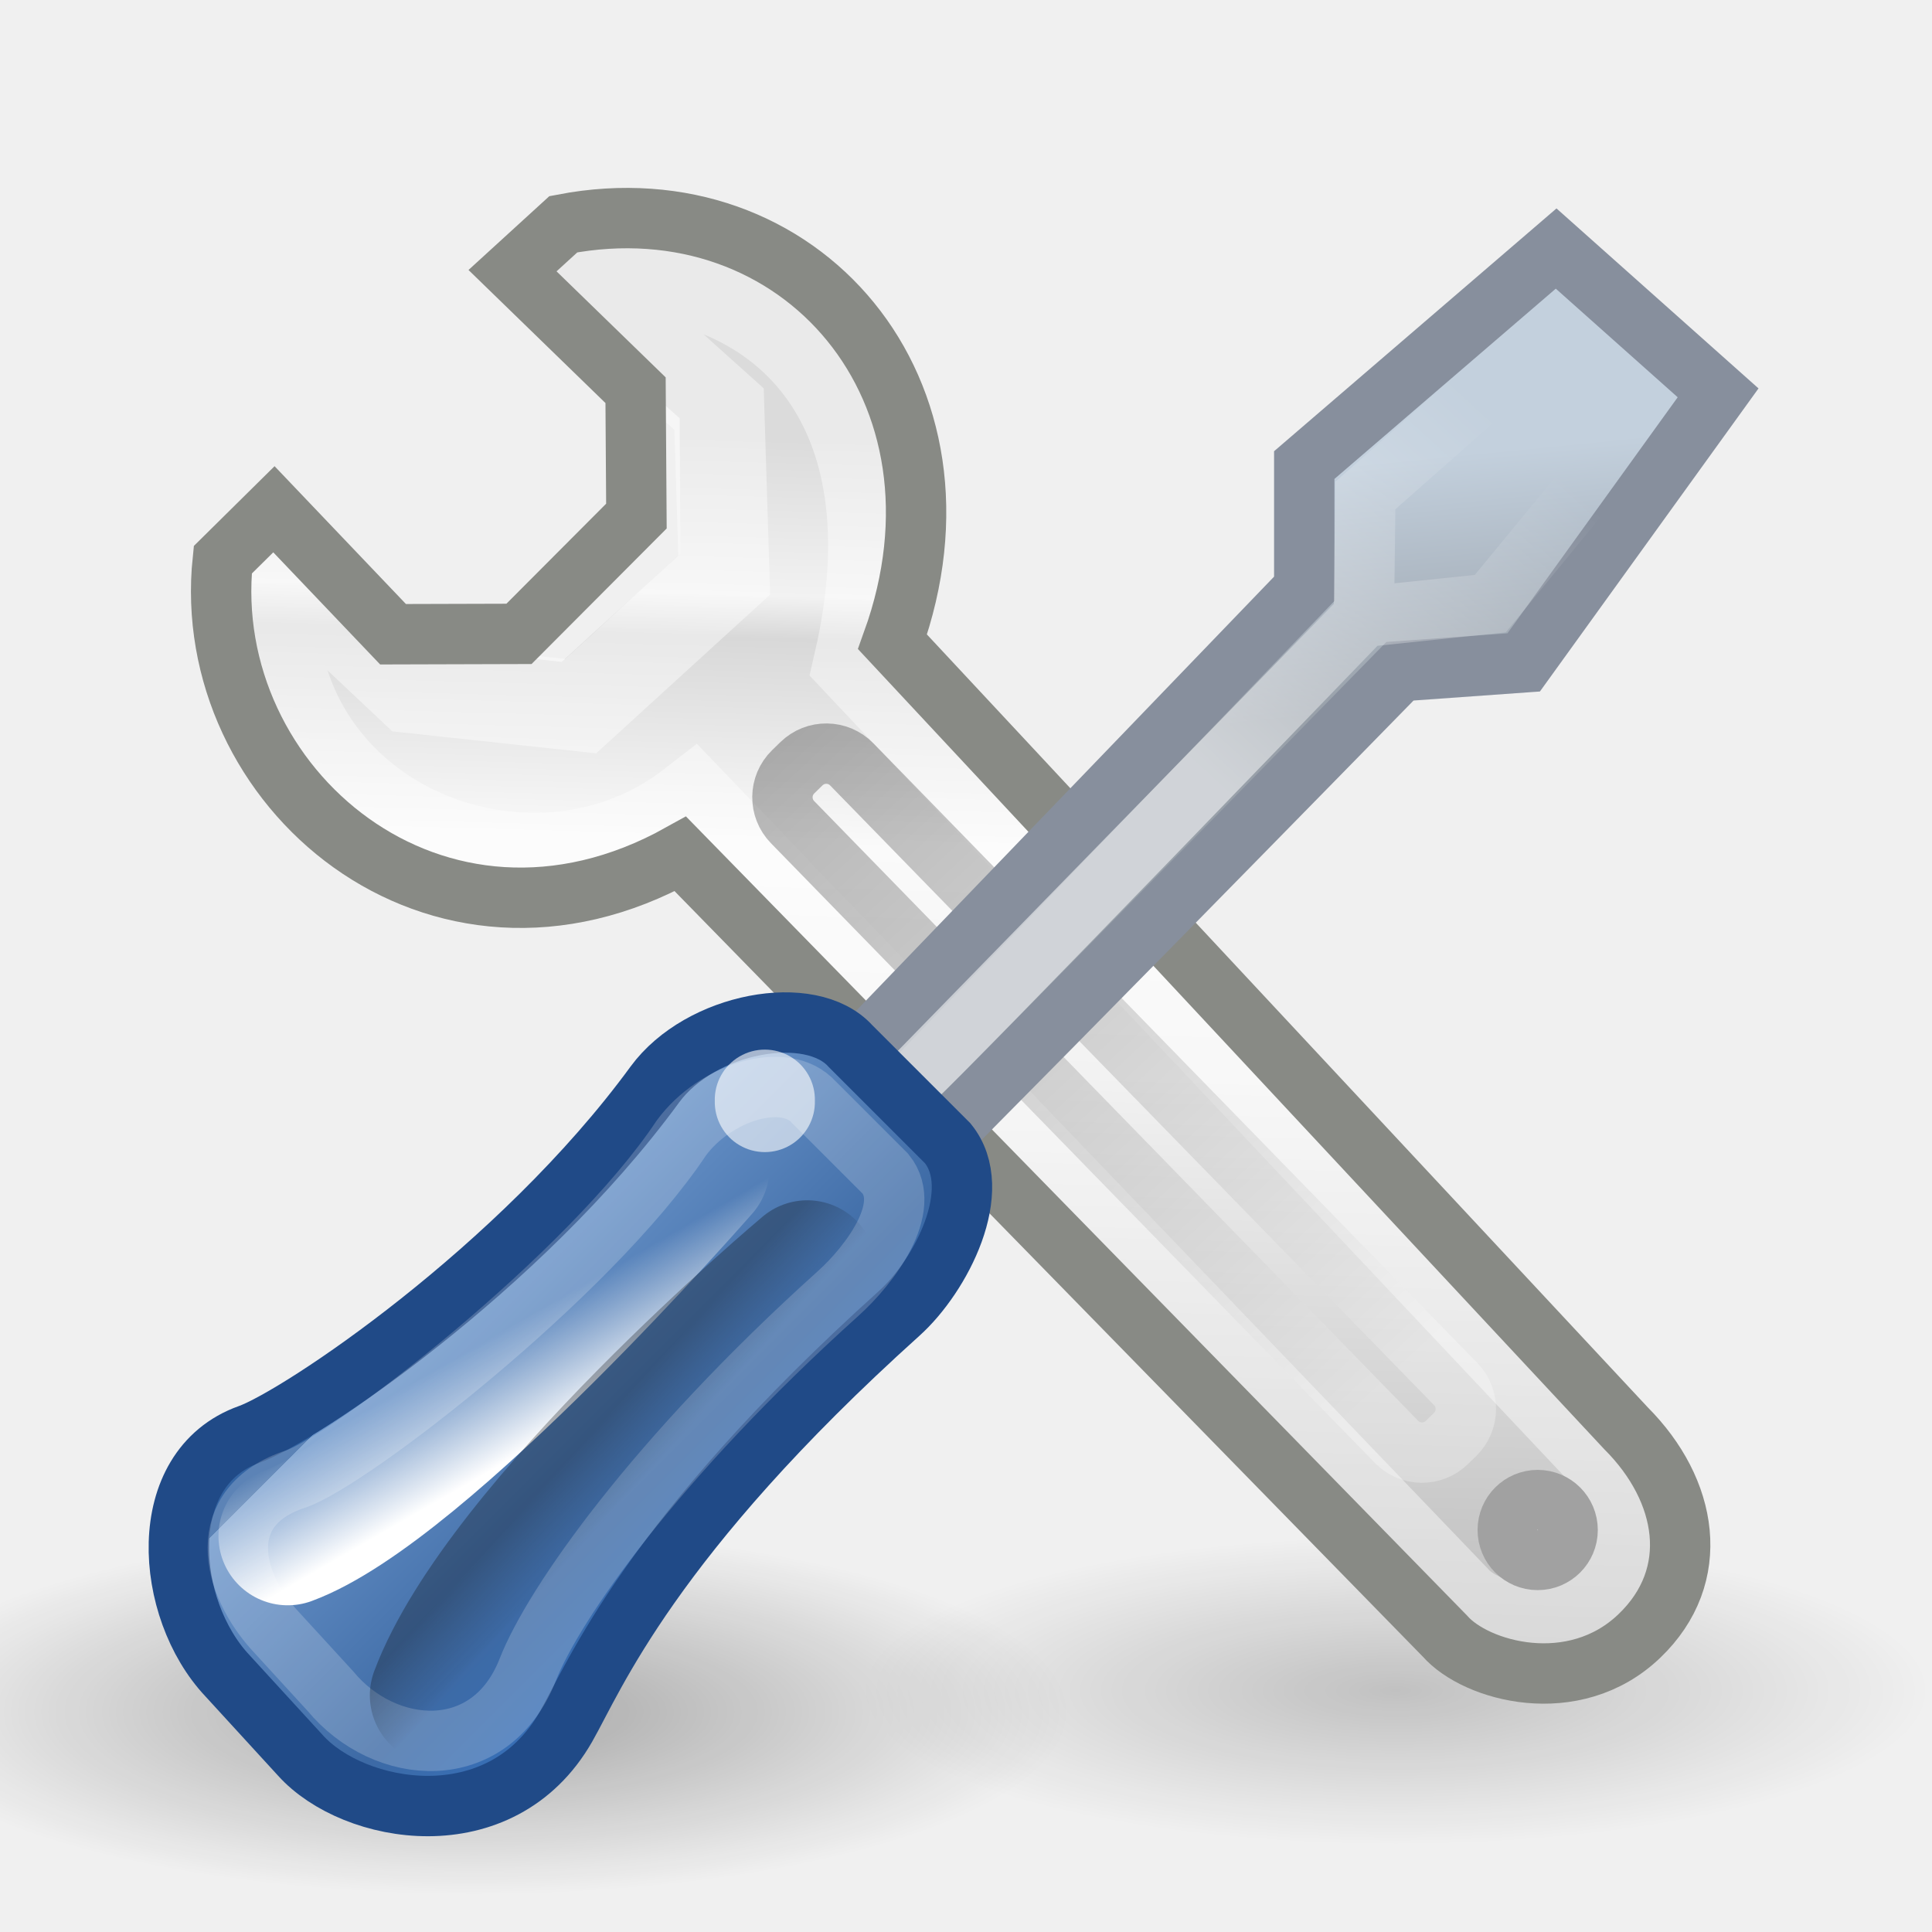
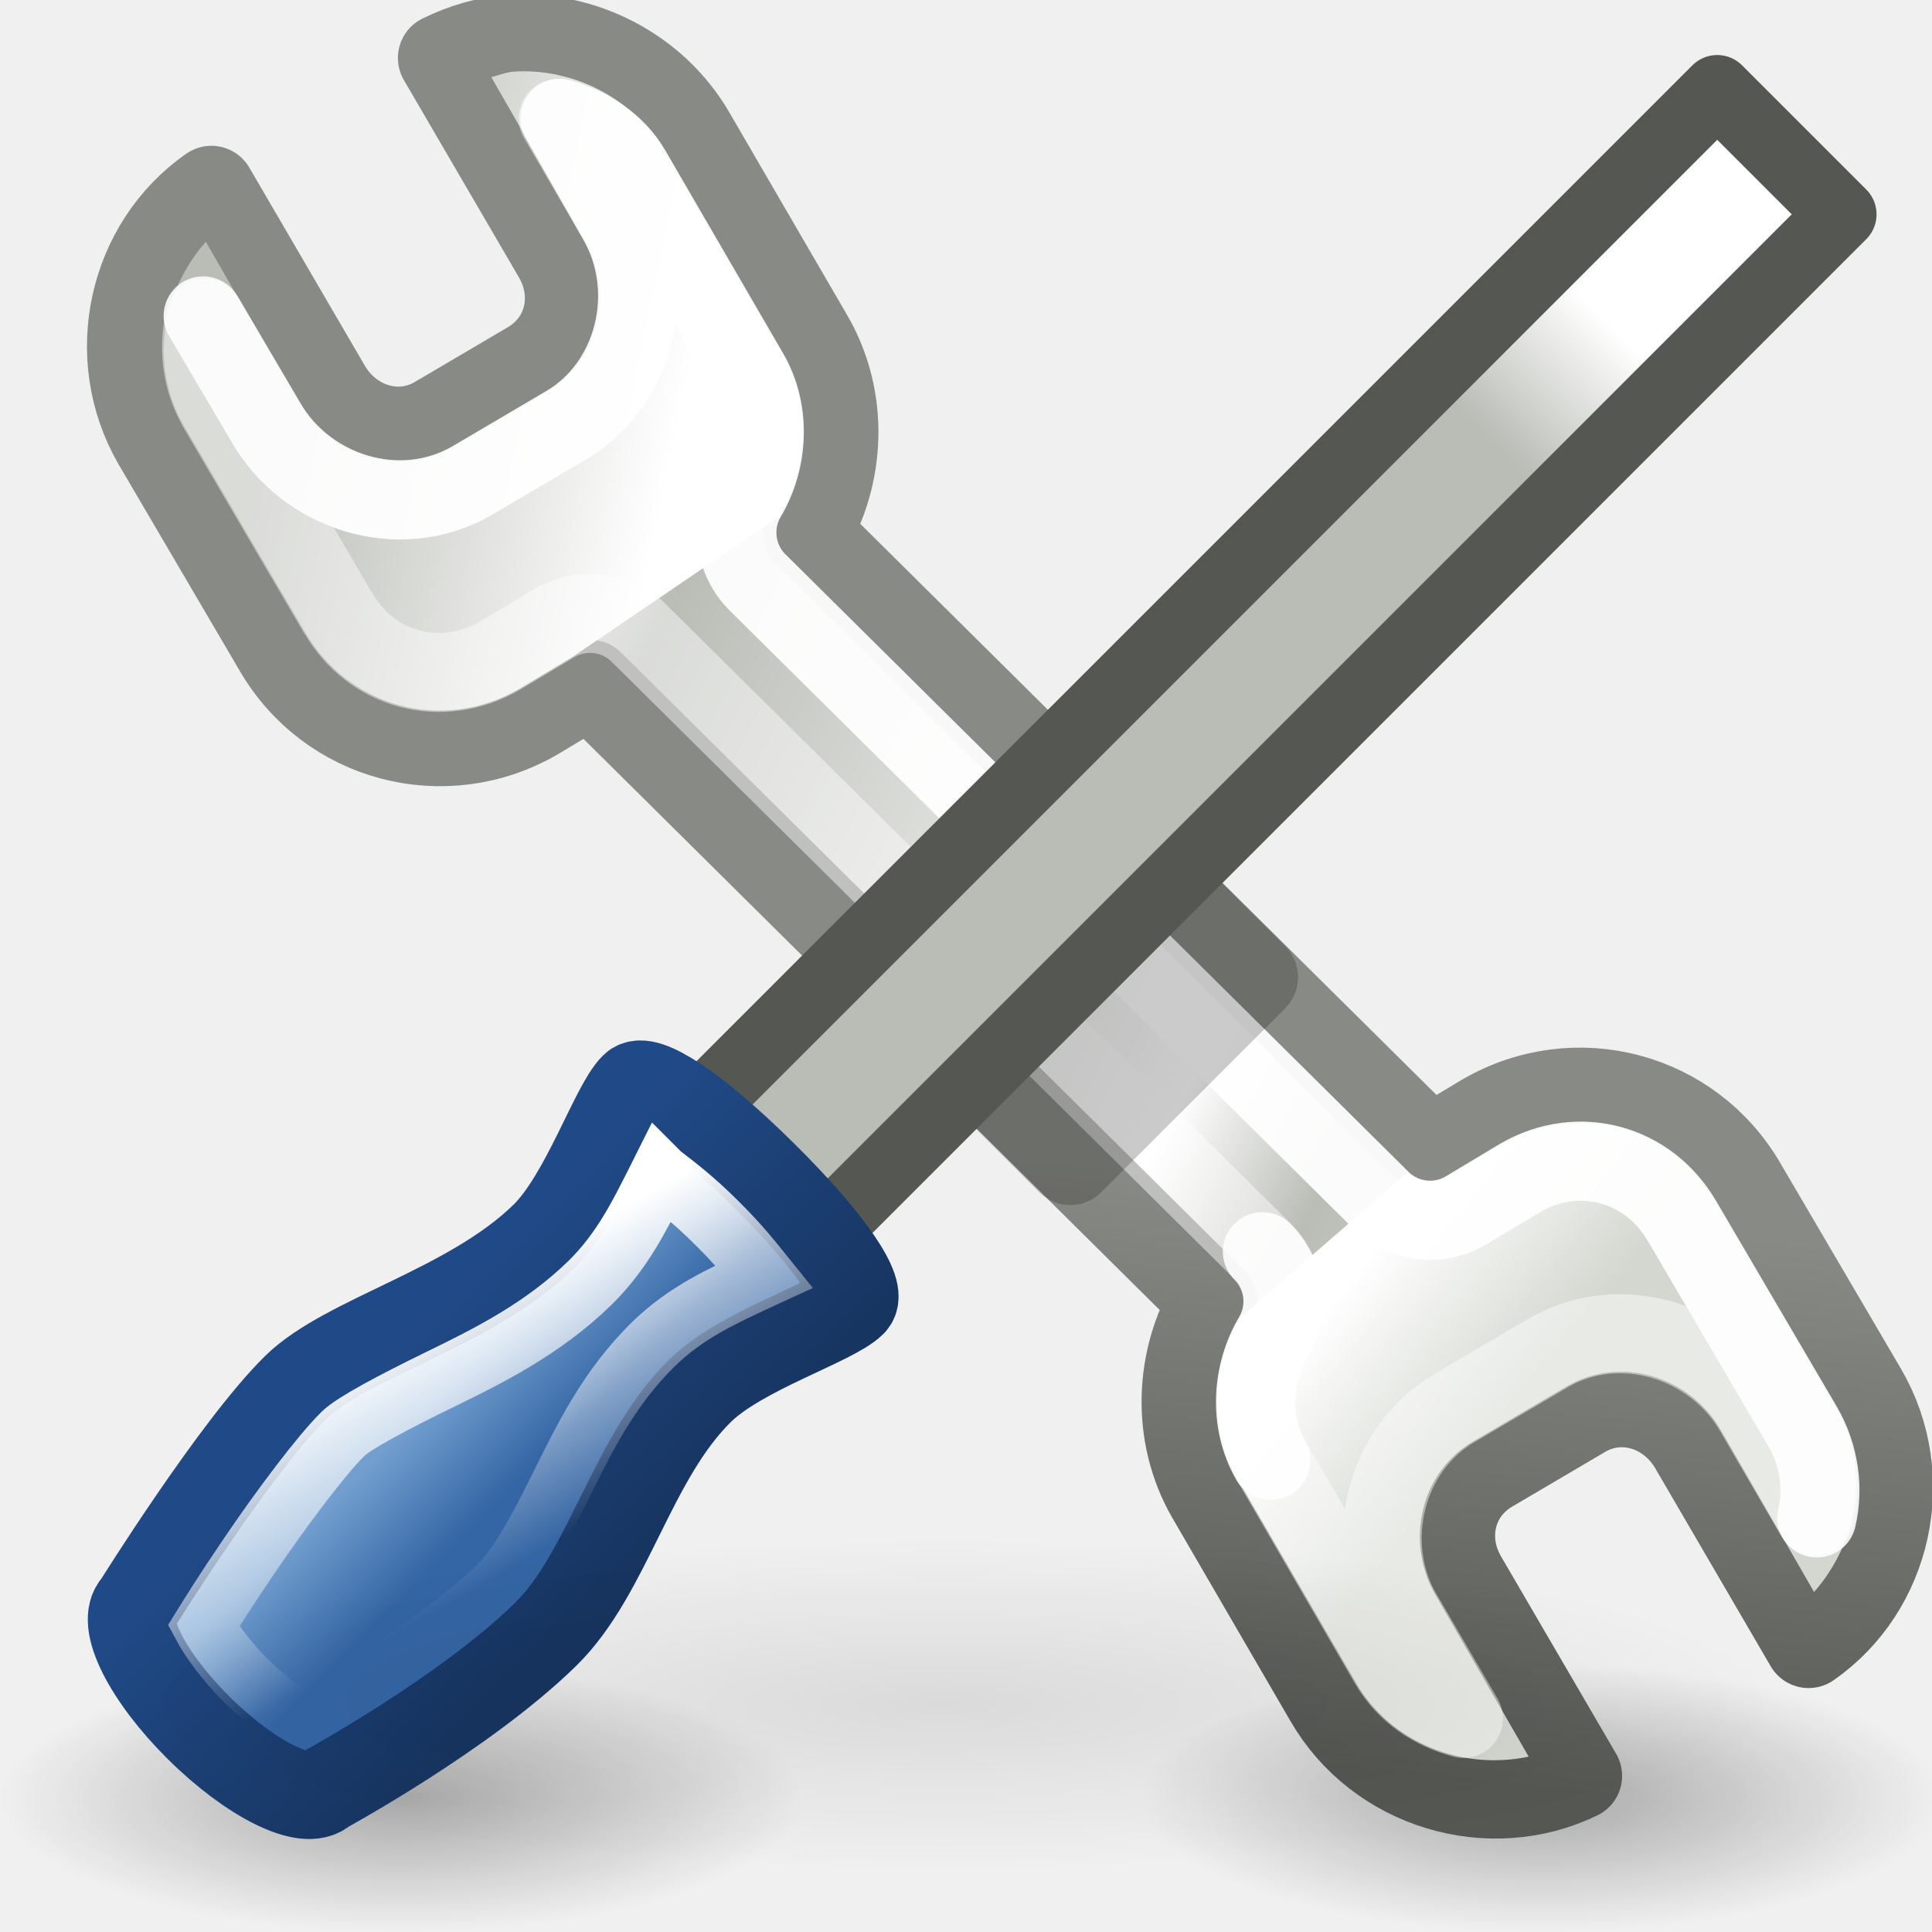
- <svg xmlns="http://www.w3.org/2000/svg" xmlns:xlink="http://www.w3.org/1999/xlink" width="32" height="32" id="svg11300" version="1.0">
-   <defs id="defs3">
-     <linearGradient id="linearGradient2250">
-       <stop style="stop-color:#ffffff;stop-opacity:1;" offset="0" id="stop2252" />
-       <stop style="stop-color:#ffffff;stop-opacity:0;" offset="1" id="stop2254" />
+ <svg xmlns="http://www.w3.org/2000/svg" xmlns:xlink="http://www.w3.org/1999/xlink" width="22" height="22" viewBox="0 0 22 22" version="1.1" id="svg1">
+   <defs id="defs1">
+     <radialGradient xlink:href="#linearGradient3867" id="radialGradient3873" cx="306.922" cy="197.219" fx="306.922" fy="197.219" r="2.891" gradientTransform="matrix(1.578377,0,0,0.5297297,-479.876,-84.00022)" gradientUnits="userSpaceOnUse" />
+     <linearGradient id="linearGradient3867">
+       <stop style="stop-color:#000000;stop-opacity:1;" offset="0" id="stop3869" />
+       <stop style="stop-color:#000000;stop-opacity:0;" offset="1" id="stop3871" />
    </linearGradient>
-     <linearGradient id="linearGradient2265">
-       <stop style="stop-color:#000000;stop-opacity:1;" offset="0" id="stop2267" />
-       <stop style="stop-color:#000000;stop-opacity:0;" offset="1" id="stop2269" />
+     <radialGradient xlink:href="#linearGradient3867" id="radialGradient3875" cx="306.922" cy="197.219" fx="306.922" fy="197.219" r="2.891" gradientTransform="matrix(1.578377,0,0,0.5297297,-466.876,-84.00022)" gradientUnits="userSpaceOnUse" />
+     <linearGradient xlink:href="#linearGradient4434" id="linearGradient3812" gradientUnits="userSpaceOnUse" x1="320.189" y1="190.019" x2="307.789" y2="183.758" />
+     <linearGradient id="linearGradient4434">
+       <stop id="stop4436" offset="0" style="stop-color:#d3d7cf;stop-opacity:1;" />
+       <stop style="stop-color:#babdb6;stop-opacity:1" offset="0.183" id="stop4438" />
+       <stop id="stop4440" offset="0.319" style="stop-color:#ffffff;stop-opacity:1" />
+       <stop style="stop-color:#babdb6;stop-opacity:1" offset="0.876" id="stop4442" />
+       <stop id="stop4444" offset="1" style="stop-color:#eeeeec;stop-opacity:1" />
    </linearGradient>
-     <linearGradient id="linearGradient2257">
-       <stop style="stop-color:#ffffff;stop-opacity:1;" offset="0" id="stop2259" />
-       <stop style="stop-color:#ffffff;stop-opacity:0;" offset="1" id="stop2261" />
+     <linearGradient xlink:href="#linearGradient3775" id="linearGradient3814" gradientUnits="userSpaceOnUse" x1="318.63" y1="190.764" x2="317.917" y2="197.288" />
+     <linearGradient id="linearGradient3775">
+       <stop style="stop-color:#888a85;stop-opacity:1;" offset="0" id="stop3777" />
+       <stop style="stop-color:#555753;stop-opacity:1" offset="1" id="stop3779" />
    </linearGradient>
-     <linearGradient id="linearGradient3087">
-       <stop style="stop-color:#3465a4;stop-opacity:1;" offset="0" id="stop3089" />
-       <stop id="stop3095" offset="0" style="stop-color:#9fbce1;stop-opacity:1;" />
-       <stop style="stop-color:#6b95ca;stop-opacity:1;" offset="0" id="stop2242" />
-       <stop id="stop2244" offset="0.75" style="stop-color:#3d6aa5;stop-opacity:1;" />
-       <stop style="stop-color:#386eb4;stop-opacity:1;" offset="1" id="stop3091" />
+     <linearGradient xlink:href="#linearGradient3585" id="linearGradient3591" x1="319.498" y1="192.789" x2="317.635" y2="191.289" gradientUnits="userSpaceOnUse" />
+     <linearGradient id="linearGradient3585">
+       <stop style="stop-color:#d3d7cf;stop-opacity:1;" offset="0" id="stop3587" />
+       <stop style="stop-color:#ffffff;stop-opacity:1" offset="1" id="stop3589" />
    </linearGradient>
-     <linearGradient id="linearGradient3077">
-       <stop style="stop-color:#98a0a9;stop-opacity:1;" offset="0" id="stop3079" />
-       <stop style="stop-color:#c3d0dd;stop-opacity:1;" offset="1" id="stop3081" />
+     <linearGradient xlink:href="#linearGradient3574" id="linearGradient3581" x1="305.125" y1="181.511" x2="309.625" y2="182.438" gradientUnits="userSpaceOnUse" />
+     <linearGradient id="linearGradient3574">
+       <stop style="stop-color:#babdb6;stop-opacity:1" offset="0" id="stop3576" />
+       <stop style="stop-color:#ffffff;stop-opacity:1" offset="1" id="stop3578" />
    </linearGradient>
-     <linearGradient id="linearGradient3061">
-       <stop style="stop-color:#ffffff;stop-opacity:1;" offset="0" id="stop3063" />
-       <stop style="stop-color:#000000;stop-opacity:1;" offset="1" id="stop3065" />
+     <linearGradient xlink:href="#linearGradient3574" id="linearGradient3822" x1="298.55" y1="177.708" x2="298.55" y2="175.817" gradientUnits="userSpaceOnUse" />
+     <linearGradient xlink:href="#linearGradient3853" id="linearGradient3859" x1="297.704" y1="196.121" x2="299.059" y2="196.121" gradientUnits="userSpaceOnUse" />
+     <linearGradient id="linearGradient3853">
+       <stop style="stop-color:#729fcf;stop-opacity:1;" offset="0" id="stop3855" />
+       <stop style="stop-color:#3465a4;stop-opacity:1" offset="1" id="stop3857" />
    </linearGradient>
-     <linearGradient id="linearGradient3049">
-       <stop style="stop-color:#b6b6b6;stop-opacity:1;" offset="0" id="stop3051" />
-       <stop id="stop2262" offset="0.5" style="stop-color:#f2f2f2;stop-opacity:1;" />
-       <stop style="stop-color:#fafafa;stop-opacity:1;" offset="0.676" id="stop2264" />
-       <stop id="stop2268" offset="0.841" style="stop-color:#d8d8d8;stop-opacity:1;" />
-       <stop id="stop2266" offset="0.875" style="stop-color:#f2f2f2;stop-opacity:1;" />
-       <stop style="stop-color:#dbdbdb;stop-opacity:1;" offset="1" id="stop3053" />
+     <linearGradient xlink:href="#linearGradient7265" id="linearGradient3805" gradientUnits="userSpaceOnUse" gradientTransform="matrix(0.5713992,-0.00148857,-0.00198471,0.4285581,92.6927,156.1807)" x1="357.768" y1="89.5" x2="364.116" y2="89.5" />
+     <linearGradient id="linearGradient7265">
+       <stop style="stop-color:#204a87;stop-opacity:1;" offset="0" id="stop7267" />
+       <stop style="stop-color:#173561;stop-opacity:1" offset="1" id="stop7269" />
    </linearGradient>
-     <linearGradient id="linearGradient3041">
-       <stop style="stop-color:#000000;stop-opacity:1;" offset="0" id="stop3043" />
-       <stop style="stop-color:#000000;stop-opacity:0;" offset="1" id="stop3045" />
+     <linearGradient xlink:href="#linearGradient3834" id="linearGradient3840" x1="308.125" y1="191.938" x2="309.594" y2="194.469" gradientUnits="userSpaceOnUse" />
+     <linearGradient id="linearGradient3834">
+       <stop style="stop-color:#ffffff;stop-opacity:1;" offset="0" id="stop3836" />
+       <stop style="stop-color:#ffffff;stop-opacity:0;" offset="1" id="stop3838" />
    </linearGradient>
-     <radialGradient xlink:href="#linearGradient3041" id="radialGradient2029" gradientUnits="userSpaceOnUse" gradientTransform="matrix(1,0,0,0.374558,0,24.47041)" cx="24.812" cy="39.125" fx="24.812" fy="39.125" r="17.688" />
-     <linearGradient xlink:href="#linearGradient3049" id="linearGradient2031" gradientUnits="userSpaceOnUse" gradientTransform="matrix(0.87827,0,0,0.87827,2.536988,4.967681)" x1="19.648" y1="42.254" x2="20.631" y2="6.776" />
-     <linearGradient xlink:href="#linearGradient3061" id="linearGradient2033" gradientUnits="userSpaceOnUse" gradientTransform="matrix(0.87827,0,0,0.87827,5.328293,1.650243)" x1="50.153" y1="-3.632" x2="25.291" y2="-4.3" />
-     <radialGradient xlink:href="#linearGradient3041" id="radialGradient2953" gradientUnits="userSpaceOnUse" gradientTransform="matrix(1,0,0,0.374558,0,24.47041)" cx="24.812" cy="39.125" fx="24.812" fy="39.125" r="17.688" />
-     <linearGradient xlink:href="#linearGradient3077" id="linearGradient2955" gradientUnits="userSpaceOnUse" gradientTransform="matrix(0.87827,0,0,0.87827,2.847503,5.588712)" x1="38.228" y1="13.603" x2="37.535" y2="6.629" />
-     <linearGradient xlink:href="#linearGradient3087" id="linearGradient2959" gradientUnits="userSpaceOnUse" gradientTransform="matrix(0.87827,0,0,0.87827,2.536988,4.967681)" x1="9.75" y1="32.284" x2="16.915" y2="39.443" />
-     <linearGradient xlink:href="#linearGradient2257" id="linearGradient2961" gradientUnits="userSpaceOnUse" gradientTransform="matrix(1.007254,-2.636526e-2,2.636526e-2,1.007254,1.593411,7.9191e-2)" x1="12.005" y1="35.688" x2="10.651" y2="33.195" />
-     <linearGradient xlink:href="#linearGradient2265" id="linearGradient2963" gradientUnits="userSpaceOnUse" gradientTransform="matrix(0.878099,-1.73237e-2,1.73237e-2,0.878099,2.163687,4.067899)" x1="14.018" y1="36.943" x2="15.416" y2="38.268" />
-     <linearGradient xlink:href="#linearGradient2250" id="linearGradient2984" gradientUnits="userSpaceOnUse" x1="31.177" y1="19.822" x2="40.859" y2="9.657" gradientTransform="matrix(0.827356,0,0,0.797492,5.531651,3.70972)" />
+     <radialGradient xlink:href="#linearGradient3867" id="radialGradient3879" gradientUnits="userSpaceOnUse" gradientTransform="matrix(3.290722,0,0,0.6520401,-999.245,-109.1828)" cx="306.922" cy="197.219" fx="306.922" fy="197.219" r="2.891" />
  </defs>
  <g id="layer1">
-     <g id="g1969" transform="matrix(0.666667,0,0,0.666667,-0.667534,-1.6e-5)">
-       <path style="opacity:0.199;color:black;fill:url(#radialGradient2029);fill-opacity:1;fill-rule:nonzero;stroke:none;stroke-width:1;stroke-linecap:butt;stroke-linejoin:miter;marker:none;marker-start:none;marker-mid:none;marker-end:none;stroke-miterlimit:4;stroke-dasharray:none;stroke-dashoffset:0;stroke-opacity:1;visibility:visible;display:inline;overflow:visible" id="path2258" d="M 42.5 39.125 A 17.688 6.625 0 1 1  7.125,39.125 A 17.688 6.625 0 1 1  42.5 39.125 z" transform="matrix(0.751118,0,0,0.578703,17.04087,19.36341)" />
-       <g id="g1959">
-         <path style="opacity:1;color:black;fill:url(#linearGradient2031);fill-opacity:1;fill-rule:nonzero;stroke:none;stroke-width:1.5;stroke-linecap:butt;stroke-linejoin:miter;marker:none;marker-start:none;marker-mid:none;marker-end:none;stroke-miterlimit:4;stroke-dasharray:none;stroke-dashoffset:0;stroke-opacity:1;visibility:visible;display:inline;overflow:visible" d="M 17.907,21.216 L 36.899,40.647 C 37.668,41.526 40.103,42.204 41.73,40.647 C 43.301,39.144 42.937,37.025 41.4,35.488 L 23.176,15.946 C 25.426,9.696 20.872,4.446 14.997,5.571 L 13.735,6.724 L 17.886,10.391 L 17.907,13.75 L 14.956,16.444 L 11.429,16.056 L 7.807,12.653 C 7.807,12.653 6.536,13.907 6.536,13.907 C 5.946,19.549 11.844,24.591 17.907,21.216 z " id="path2140" />
-         <path id="path3057" d="M 18.205,19.989 L 37.151,39.748 C 37.738,40.419 39.598,40.937 40.84,39.748 C 42.04,38.6 41.763,36.981 40.589,35.807 L 22.345,16.449 C 23.825,10.036 20.511,6.578 15.578,6.702 L 15.311,6.971 L 18.866,10.164 L 18.995,14.29 L 15.429,17.544 L 11.244,17.092 L 8.109,14.141 L 7.762,14.565 C 7.453,20.454 14.166,23.134 18.205,19.989 z " style="opacity:0.426;color:black;fill:none;fill-opacity:1;fill-rule:nonzero;stroke:white;stroke-width:2.25;stroke-linecap:butt;stroke-linejoin:miter;marker:none;marker-start:none;marker-mid:none;marker-end:none;stroke-miterlimit:4;stroke-dasharray:none;stroke-dashoffset:0;stroke-opacity:1;visibility:visible;display:inline;overflow:visible" />
-         <rect style="opacity:0.278;color:black;fill:none;fill-opacity:1;fill-rule:nonzero;stroke:url(#linearGradient2033);stroke-width:1.5;stroke-linecap:butt;stroke-linejoin:miter;marker:none;marker-start:none;marker-mid:none;marker-end:none;stroke-miterlimit:4;stroke-dasharray:none;stroke-dashoffset:0;stroke-opacity:1;visibility:visible;display:inline;overflow:visible" id="rect3059" width="23.268" height="2.055" x="28.185" y="-2.618" rx="0.884" ry="0.884" transform="matrix(0.697938,0.716158,-0.716158,0.697938,0,0)" />
-       </g>
+     <ellipse style="display:inline;opacity:0.3;fill:url(#radialGradient3873);fill-opacity:1;fill-rule:evenodd;stroke:none;stroke-width:0.801;stroke-linecap:round;stroke-linejoin:miter;stroke-miterlimit:4;stroke-dasharray:none;stroke-dashoffset:0.361;stroke-opacity:1;enable-background:new" id="path3863" cx="4.563" cy="20.472" rx="4.562" ry="1.531" />
+     <ellipse style="display:inline;opacity:0.3;fill:url(#radialGradient3875);fill-opacity:1;fill-rule:evenodd;stroke:none;stroke-width:0.801;stroke-linecap:round;stroke-linejoin:miter;stroke-miterlimit:4;stroke-dasharray:none;stroke-dashoffset:0.361;stroke-opacity:1;enable-background:new" id="path3865" cx="17.563" cy="20.472" rx="4.562" ry="1.531" />
+     <g style="display:inline;enable-background:new" id="g3807" transform="translate(-302,-177.0588)">
+       <path id="path3753" d="m 307.812,177.5 c -0.268,0.018 -0.529,0.096 -0.781,0.219 l 1.312,2.25 c 0.263,0.455 0.128,0.996 -0.312,1.25 l -1.062,0.625 c -0.441,0.254 -0.987,0.08 -1.25,-0.375 l -1.312,-2.25 c -0.909,0.634 -1.19,1.897 -0.625,2.875 l 1.375,2.344 c 0.597,1.034 1.904,1.378 2.938,0.781 l 0.625,-0.375 7.094,7.031 c -0.39,0.654 -0.437,1.515 -0.031,2.219 l 1.344,2.312 c 0.57,0.988 1.834,1.365 2.844,0.875 l -1.312,-2.25 c -0.263,-0.455 -0.128,-0.996 0.312,-1.25 l 1.062,-0.625 c 0.441,-0.254 0.987,-0.08 1.25,0.375 l 1.312,2.25 c 0.909,-0.634 1.19,-1.897 0.625,-2.875 l -1.375,-2.344 c -0.597,-1.034 -1.904,-1.378 -2.938,-0.781 l -0.625,0.375 -7.094,-7.031 c 0.39,-0.654 0.437,-1.515 0.031,-2.219 l -1.344,-2.312 c -0.428,-0.741 -1.259,-1.149 -2.062,-1.094 z" style="display:inline;opacity:1;fill:url(#linearGradient3812);fill-opacity:1;fill-rule:evenodd;stroke:url(#linearGradient3814);stroke-width:1;stroke-linecap:round;stroke-linejoin:round;stroke-miterlimit:4;stroke-dasharray:none;stroke-dashoffset:0.361;stroke-opacity:1;enable-background:new" />
+       <path style="display:inline;fill:url(#linearGradient3591);fill-opacity:1;fill-rule:evenodd;stroke:none;stroke-width:1;stroke-linecap:round;stroke-linejoin:round;stroke-miterlimit:4;stroke-dashoffset:0.361;stroke-opacity:1;enable-background:new" d="m 316.125,192.062 c -0.326,0.546 -0.368,1.261 -0.031,1.844 l 1.344,2.312 c 0.401,0.695 1.219,1.003 1.969,0.844 l -1.062,-1.844 c -0.351,-0.608 -0.167,-1.401 0.438,-1.75 l 1.062,-0.625 c 0.615,-0.355 1.399,-0.108 1.75,0.5 l 1.062,1.844 c 0.5,-0.567 0.649,-1.402 0.25,-2.094 l -1.375,-2.344 c -0.5,-0.866 -1.57,-1.157 -2.438,-0.656 l -0.625,0.375 c -0.143,0.081 -0.323,0.056 -0.438,-0.062 z" id="path2795" />
+       <path style="display:inline;fill:url(#linearGradient3581);fill-opacity:1;fill-rule:evenodd;stroke:none;stroke-width:1;stroke-linecap:round;stroke-linejoin:round;stroke-miterlimit:4;stroke-dashoffset:0.361;stroke-opacity:1;enable-background:new" d="m 307.844,177.875 c -0.082,0.006 -0.168,0.043 -0.25,0.062 l 1.062,1.844 c 0.351,0.608 0.167,1.401 -0.438,1.75 l -1.062,0.625 c -0.615,0.355 -1.399,0.108 -1.75,-0.5 l -1.062,-1.844 c -0.5,0.567 -0.649,1.402 -0.25,2.094 l 1.375,2.344 c 0.5,0.866 1.57,1.157 2.438,0.656 l 0.625,-0.375 2.344,-1.594 c 0.326,-0.546 0.368,-1.261 0.031,-1.844 l -1.344,-2.312 c -0.355,-0.615 -1.054,-0.952 -1.719,-0.906 z" id="path3572" />
+       <path d="m 308.357,178.406 0.678,1.16 a 0.8,0.8 0 0 1 0.002,0.002 c 0.459,0.795 0.199,1.879 -0.605,2.344 l -1.057,0.621 a 0.8,0.8 0 0 1 -0.006,0.004 c -0.826,0.477 -1.885,0.127 -2.344,-0.668 l -0.691,-1.186 c -0.077,0.333 -0.042,0.694 0.141,1.01 l -0.004,-0.004 1.375,2.344 a 0.8,0.8 0 0 1 0.004,0.004 c 0.382,0.662 1.179,0.872 1.844,0.488 l 0.613,-0.367 a 0.8,0.8 0 0 1 0.975,0.117 l 7.094,7.031 a 0.8,0.8 0 0 1 0.125,0.979 c -0.247,0.413 -0.277,0.972 -0.025,1.408 l 1.342,2.311 a 0.8,0.8 0 0 1 0.002,0.002 c 0.187,0.324 0.499,0.528 0.844,0.621 l -0.697,-1.193 a 0.8,0.8 0 0 1 -0.002,-0.002 c -0.459,-0.795 -0.199,-1.879 0.605,-2.344 l 1.057,-0.621 a 0.8,0.8 0 0 1 0.006,-0.004 c 0.826,-0.477 1.885,-0.127 2.344,0.668 l 0.691,1.186 c 0.077,-0.333 0.042,-0.694 -0.141,-1.01 l 0.004,0.004 -1.375,-2.344 a 0.8,0.8 0 0 1 -0.004,-0.004 c -0.382,-0.662 -1.179,-0.872 -1.844,-0.488 l -0.613,0.367 a 0.8,0.8 0 0 1 -0.975,-0.117 l -7.094,-7.031 a 0.8,0.8 0 0 1 -0.125,-0.979 c 0.247,-0.413 0.277,-0.972 0.025,-1.408 l -1.342,-2.311 a 0.8,0.8 0 0 1 -0.002,-0.002 c -0.179,-0.31 -0.492,-0.485 -0.824,-0.588 z" id="path3762" style="display:inline;opacity:0.465;fill:none;fill-opacity:1;fill-rule:evenodd;stroke:#ffffff;stroke-width:0.9;stroke-linecap:round;stroke-linejoin:round;stroke-miterlimit:4;stroke-dasharray:none;stroke-dashoffset:0.361;stroke-opacity:1;enable-background:new" />
+       <path id="path3764" d="m 322.688,194.344 c 0.08,-0.335 0.028,-0.713 -0.156,-1.031 l -1.375,-2.344 c -0.382,-0.662 -1.179,-0.884 -1.844,-0.5 l -0.625,0.375 c -0.314,0.183 -0.712,0.132 -0.969,-0.125 L 310.625,183.688 c -0.257,-0.257 -0.308,-0.655 -0.125,-0.969 0.247,-0.413 0.283,-0.97 0.031,-1.406 L 309.188,179 c -0.178,-0.309 -0.481,-0.491 -0.812,-0.594 l 0.656,1.156 c 0.459,0.795 0.211,1.879 -0.594,2.344 l -1.062,0.625 c -0.826,0.477 -1.885,0.138 -2.344,-0.656 l -0.719,-1.219 m 12.062,10.656 c 0.257,0.257 0.308,0.655 0.125,0.969 -0.247,0.413 -0.283,0.97 -0.031,1.406" style="display:inline;opacity:0.883;fill:none;fill-opacity:1;fill-rule:evenodd;stroke:#ffffff;stroke-width:0.9;stroke-linecap:round;stroke-linejoin:round;stroke-miterlimit:4;stroke-dashoffset:0.361;stroke-opacity:1;enable-background:new" />
    </g>
-     <path style="opacity:0.312;color:black;fill:url(#radialGradient2953);fill-opacity:1;fill-rule:nonzero;stroke:none;stroke-width:1;stroke-linecap:butt;stroke-linejoin:miter;marker:none;marker-start:none;marker-mid:none;marker-end:none;stroke-miterlimit:4;stroke-dasharray:none;stroke-dashoffset:0;stroke-opacity:1;visibility:visible;display:inline;overflow:visible" id="path3039" d="M 42.5 39.125 A 17.688 6.625 0 1 1  7.125,39.125 A 17.688 6.625 0 1 1  42.5 39.125 z" transform="matrix(0.557381,0,0,0.456958,-5.973941,10.47853)" />
-     <path style="opacity:1;color:black;fill:none;fill-opacity:1;fill-rule:nonzero;stroke:#888a85;stroke-width:1;stroke-linecap:butt;stroke-linejoin:miter;marker:none;marker-start:none;marker-mid:none;marker-end:none;stroke-miterlimit:4;stroke-dasharray:none;stroke-dashoffset:0;stroke-opacity:1;visibility:visible;display:inline;overflow:visible" d="M 11.27,14.144 L 23.932,27.098 C 24.444,27.684 26.068,28.136 27.152,27.098 C 28.2,26.096 27.957,24.683 26.933,23.658 L 14.783,10.631 C 16.283,6.464 13.247,2.964 9.331,3.714 L 8.489,4.483 L 10.527,6.463 L 10.541,8.548 L 8.596,10.499 L 6.51,10.505 L 4.537,8.435 C 4.537,8.435 3.69,9.272 3.69,9.272 C 3.296,13.033 7.229,16.394 11.27,14.144 z " id="path2987" />
-     <g id="g1977" transform="matrix(0.666667,0,0,0.666667,-0.667534,-1.6e-5)">
-       <path id="path2144" d="M 22.499,30.125 C 23.332,29.411 35.783,16.677 35.783,16.677 L 38.857,16.457 L 43.687,9.76 L 39.663,6.175 L 33.405,11.555 L 33.405,14.629 L 20.67,27.858 C 20.066,28.461 21.73,30.784 22.499,30.125 z " style="opacity:1;color:black;fill:url(#linearGradient2955);fill-opacity:1;fill-rule:nonzero;stroke:#878f9d;stroke-width:1.5;stroke-linecap:butt;stroke-linejoin:miter;marker:none;marker-start:none;marker-mid:none;marker-end:none;stroke-miterlimit:4;stroke-dasharray:none;stroke-dashoffset:0;stroke-opacity:1;visibility:visible;display:inline;overflow:visible" />
-       <path style="opacity:0.54;color:black;fill:none;fill-opacity:1;fill-rule:nonzero;stroke:url(#linearGradient2984);stroke-width:1.5;stroke-linecap:butt;stroke-linejoin:miter;marker:none;marker-start:none;marker-mid:none;marker-end:none;stroke-miterlimit:4;stroke-dasharray:none;stroke-dashoffset:0;stroke-opacity:1;visibility:visible;display:inline;overflow:visible" d="M 23.768,26.739 C 24.303,26.297 34.875,15.327 34.875,15.327 L 38.027,14.997 L 41.878,10.315 L 39.487,8.283 L 34.923,12.31 L 34.886,15.313 L 23.835,26.642 C 23.447,27.016 23.274,27.147 23.768,26.739 z " id="path3085" />
-       <path id="path2142" d="M 8.465,43.612 C 9.782,45.077 13.439,45.74 15.061,42.902 C 15.768,41.664 17.155,38.199 23.342,32.63 C 24.381,31.696 25.482,29.559 24.549,28.407 L 22.133,25.991 C 21.145,24.893 18.399,25.406 17.272,26.942 C 13.913,31.538 8.426,35.197 7.189,35.639 C 4.821,36.485 5.087,39.975 6.654,41.635 L 8.465,43.612 z " style="color:black;fill:url(#linearGradient2959);fill-opacity:1;fill-rule:nonzero;stroke:#204a87;stroke-width:1.5;stroke-linecap:butt;stroke-linejoin:miter;marker:none;marker-start:none;marker-mid:none;marker-end:none;stroke-miterlimit:4;stroke-dashoffset:0;stroke-opacity:1;visibility:visible;display:inline;overflow:visible" />
-       <path transform="matrix(0.703458,0,0,0.703458,6.635318,7.512151)" d="M 20.771 28.201 A 1.768 1.768 0 1 1  17.236,28.201 A 1.768 1.768 0 1 1  20.771 28.201 z" id="path3101" style="opacity:0.602;color:black;fill:white;fill-opacity:1;fill-rule:nonzero;stroke:none;stroke-width:1;stroke-linecap:butt;stroke-linejoin:miter;marker:none;marker-start:none;marker-mid:none;marker-end:none;stroke-miterlimit:4;stroke-dasharray:none;stroke-dashoffset:0;stroke-opacity:1;visibility:visible;display:inline;overflow:visible" />
-       <path id="path3103" d="M 18.398,29.015 C 18.398,29.015 11.509,36.924 8.15,38.162" style="opacity:1;color:black;fill:none;fill-opacity:1;fill-rule:nonzero;stroke:url(#linearGradient2961);stroke-width:3.442;stroke-linecap:round;stroke-linejoin:round;marker:none;marker-start:none;marker-mid:none;marker-end:none;stroke-miterlimit:4;stroke-dasharray:none;stroke-dashoffset:0;stroke-opacity:1;visibility:visible;display:inline;overflow:visible" />
-       <path style="opacity:0.199;color:black;fill:none;fill-opacity:1;fill-rule:nonzero;stroke:white;stroke-width:1.5;stroke-linecap:butt;stroke-linejoin:miter;marker:none;marker-start:none;marker-mid:none;marker-end:none;stroke-miterlimit:4;stroke-dasharray:none;stroke-dashoffset:0;stroke-opacity:1;visibility:visible;display:inline;overflow:visible" d="M 9.21,42.015 C 10.559,43.649 13.186,43.85 14.114,41.481 C 14.751,39.853 17.28,36.226 21.832,32.13 C 22.596,31.442 23.687,30.011 23.001,29.163 L 21.224,27.386 C 20.497,26.579 18.758,27.143 17.929,28.273 C 15.646,31.701 9.663,36.312 8.341,36.748 C 6.295,37.423 6.725,39.34 7.878,40.562 L 9.21,42.015 z " id="path2270" />
-       <path id="path2247" d="M 21.059,31.542 C 21.059,31.542 13.502,37.878 11.911,42.121" style="opacity:0.278;color:black;fill:none;fill-opacity:1;fill-rule:nonzero;stroke:url(#linearGradient2963);stroke-width:3.442;stroke-linecap:round;stroke-linejoin:round;marker:none;marker-start:none;marker-mid:none;marker-end:none;stroke-miterlimit:4;stroke-dashoffset:0;stroke-opacity:1;visibility:visible;display:inline;overflow:visible" />
+     <path style="display:inline;opacity:0.204;fill:#000000;fill-opacity:1;fill-rule:evenodd;stroke:#000000;stroke-width:1;stroke-linecap:round;stroke-linejoin:round;stroke-miterlimit:4;stroke-dasharray:none;stroke-dashoffset:0.361;stroke-opacity:1;enable-background:new" d="m 12.875,9.722 -2.094,2.094 1.406,1.406 2.094,-2.094 z" id="path3842" />
+     <g style="display:inline;enable-background:new" id="g3793" transform="rotate(45,366.2212,-248.4539)">
+       <path style="fill:url(#linearGradient3822);fill-opacity:1;fill-rule:evenodd;stroke:#555753;stroke-width:0.8;stroke-linecap:round;stroke-linejoin:round;stroke-miterlimit:4;stroke-dasharray:none;stroke-dashoffset:0.361;stroke-opacity:1" d="m 297.5,173.086 h 2 V 190.5 h -2 z" id="rect3795" />
+       <path style="display:inline;fill:url(#linearGradient3859);fill-opacity:1;fill-rule:evenodd;stroke:url(#linearGradient3805);stroke-width:1;stroke-linecap:round;stroke-linejoin:round;stroke-miterlimit:4;stroke-dasharray:none;stroke-dashoffset:0.361;stroke-opacity:1;enable-background:new" d="m 298.554,189.5 c -1.108,0.005 -1.751,0.152 -1.753,0.33 -0.003,0.321 0.487,1.283 0.481,1.926 -0.012,1.18 -0.774,2.414 -0.782,3.218 -0.009,0.964 0.47,3.031 0.47,3.031 -0.003,0.278 0.664,0.499 1.495,0.495 0.831,-0.004 1.502,-0.231 1.505,-0.509 0,0 0.517,-1.75 0.53,-3.036 0.01,-1.004 -0.729,-2.112 -0.718,-3.211 0.006,-0.643 0.516,-1.609 0.519,-1.931 0.002,-0.178 -0.639,-0.318 -1.747,-0.313 z" id="path3797" />
    </g>
-     <path style="opacity:1;color:black;fill:white;fill-opacity:1;fill-rule:nonzero;stroke:#a1a1a1;stroke-width:2.774;stroke-linecap:butt;stroke-linejoin:miter;marker:none;marker-start:none;marker-mid:none;marker-end:none;stroke-miterlimit:4;stroke-dasharray:none;stroke-dashoffset:0;stroke-opacity:1;visibility:visible;display:inline;overflow:visible" id="path2146" d="M 43.25 37.5 A 1.375 1.375 0 1 1  40.5,37.5 A 1.375 1.375 0 1 1  43.25 37.5 z" transform="matrix(0.360525,0,0,0.360525,10.37199,11.82203)" />
+     <path style="display:inline;fill:none;fill-opacity:1;fill-rule:evenodd;stroke:url(#linearGradient3840);stroke-width:0.7;stroke-linecap:round;stroke-linejoin:miter;stroke-miterlimit:4;stroke-dasharray:none;stroke-dashoffset:0.361;stroke-opacity:1;enable-background:new" id="path3832" d="m 310.52,190.432 c -0.02,0.04 -0.033,0.067 -0.055,0.109 -0.179,0.353 -0.381,0.767 -0.746,1.125 -0.535,0.524 -1.169,0.838 -1.707,1.1 -0.538,0.262 -0.985,0.501 -1.105,0.619 -0.248,0.243 -0.712,0.863 -1.068,1.389 -0.295,0.434 -0.448,0.683 -0.521,0.801 0.082,0.153 0.257,0.398 0.498,0.637 0.239,0.237 0.479,0.403 0.627,0.479 0.144,-0.082 1.507,-0.849 2.246,-1.574 0.226,-0.222 0.45,-0.64 0.701,-1.146 0.251,-0.507 0.535,-1.1 1.049,-1.604 0.373,-0.366 0.803,-0.556 1.17,-0.729 0.036,-0.017 0.057,-0.027 0.092,-0.043 -0.147,-0.182 -0.282,-0.357 -0.545,-0.617 -0.27,-0.268 -0.453,-0.404 -0.635,-0.545 z" transform="translate(-303,-177.0588)" />
+     <ellipse style="display:inline;opacity:0.091;fill:url(#radialGradient3879);fill-opacity:1;fill-rule:evenodd;stroke:none;stroke-width:1.284;stroke-linecap:round;stroke-linejoin:miter;stroke-miterlimit:4;stroke-dasharray:none;stroke-dashoffset:0.361;stroke-opacity:1;enable-background:new" id="path3877" cx="10.75" cy="19.412" rx="9.512" ry="1.885" />
  </g>
</svg>
